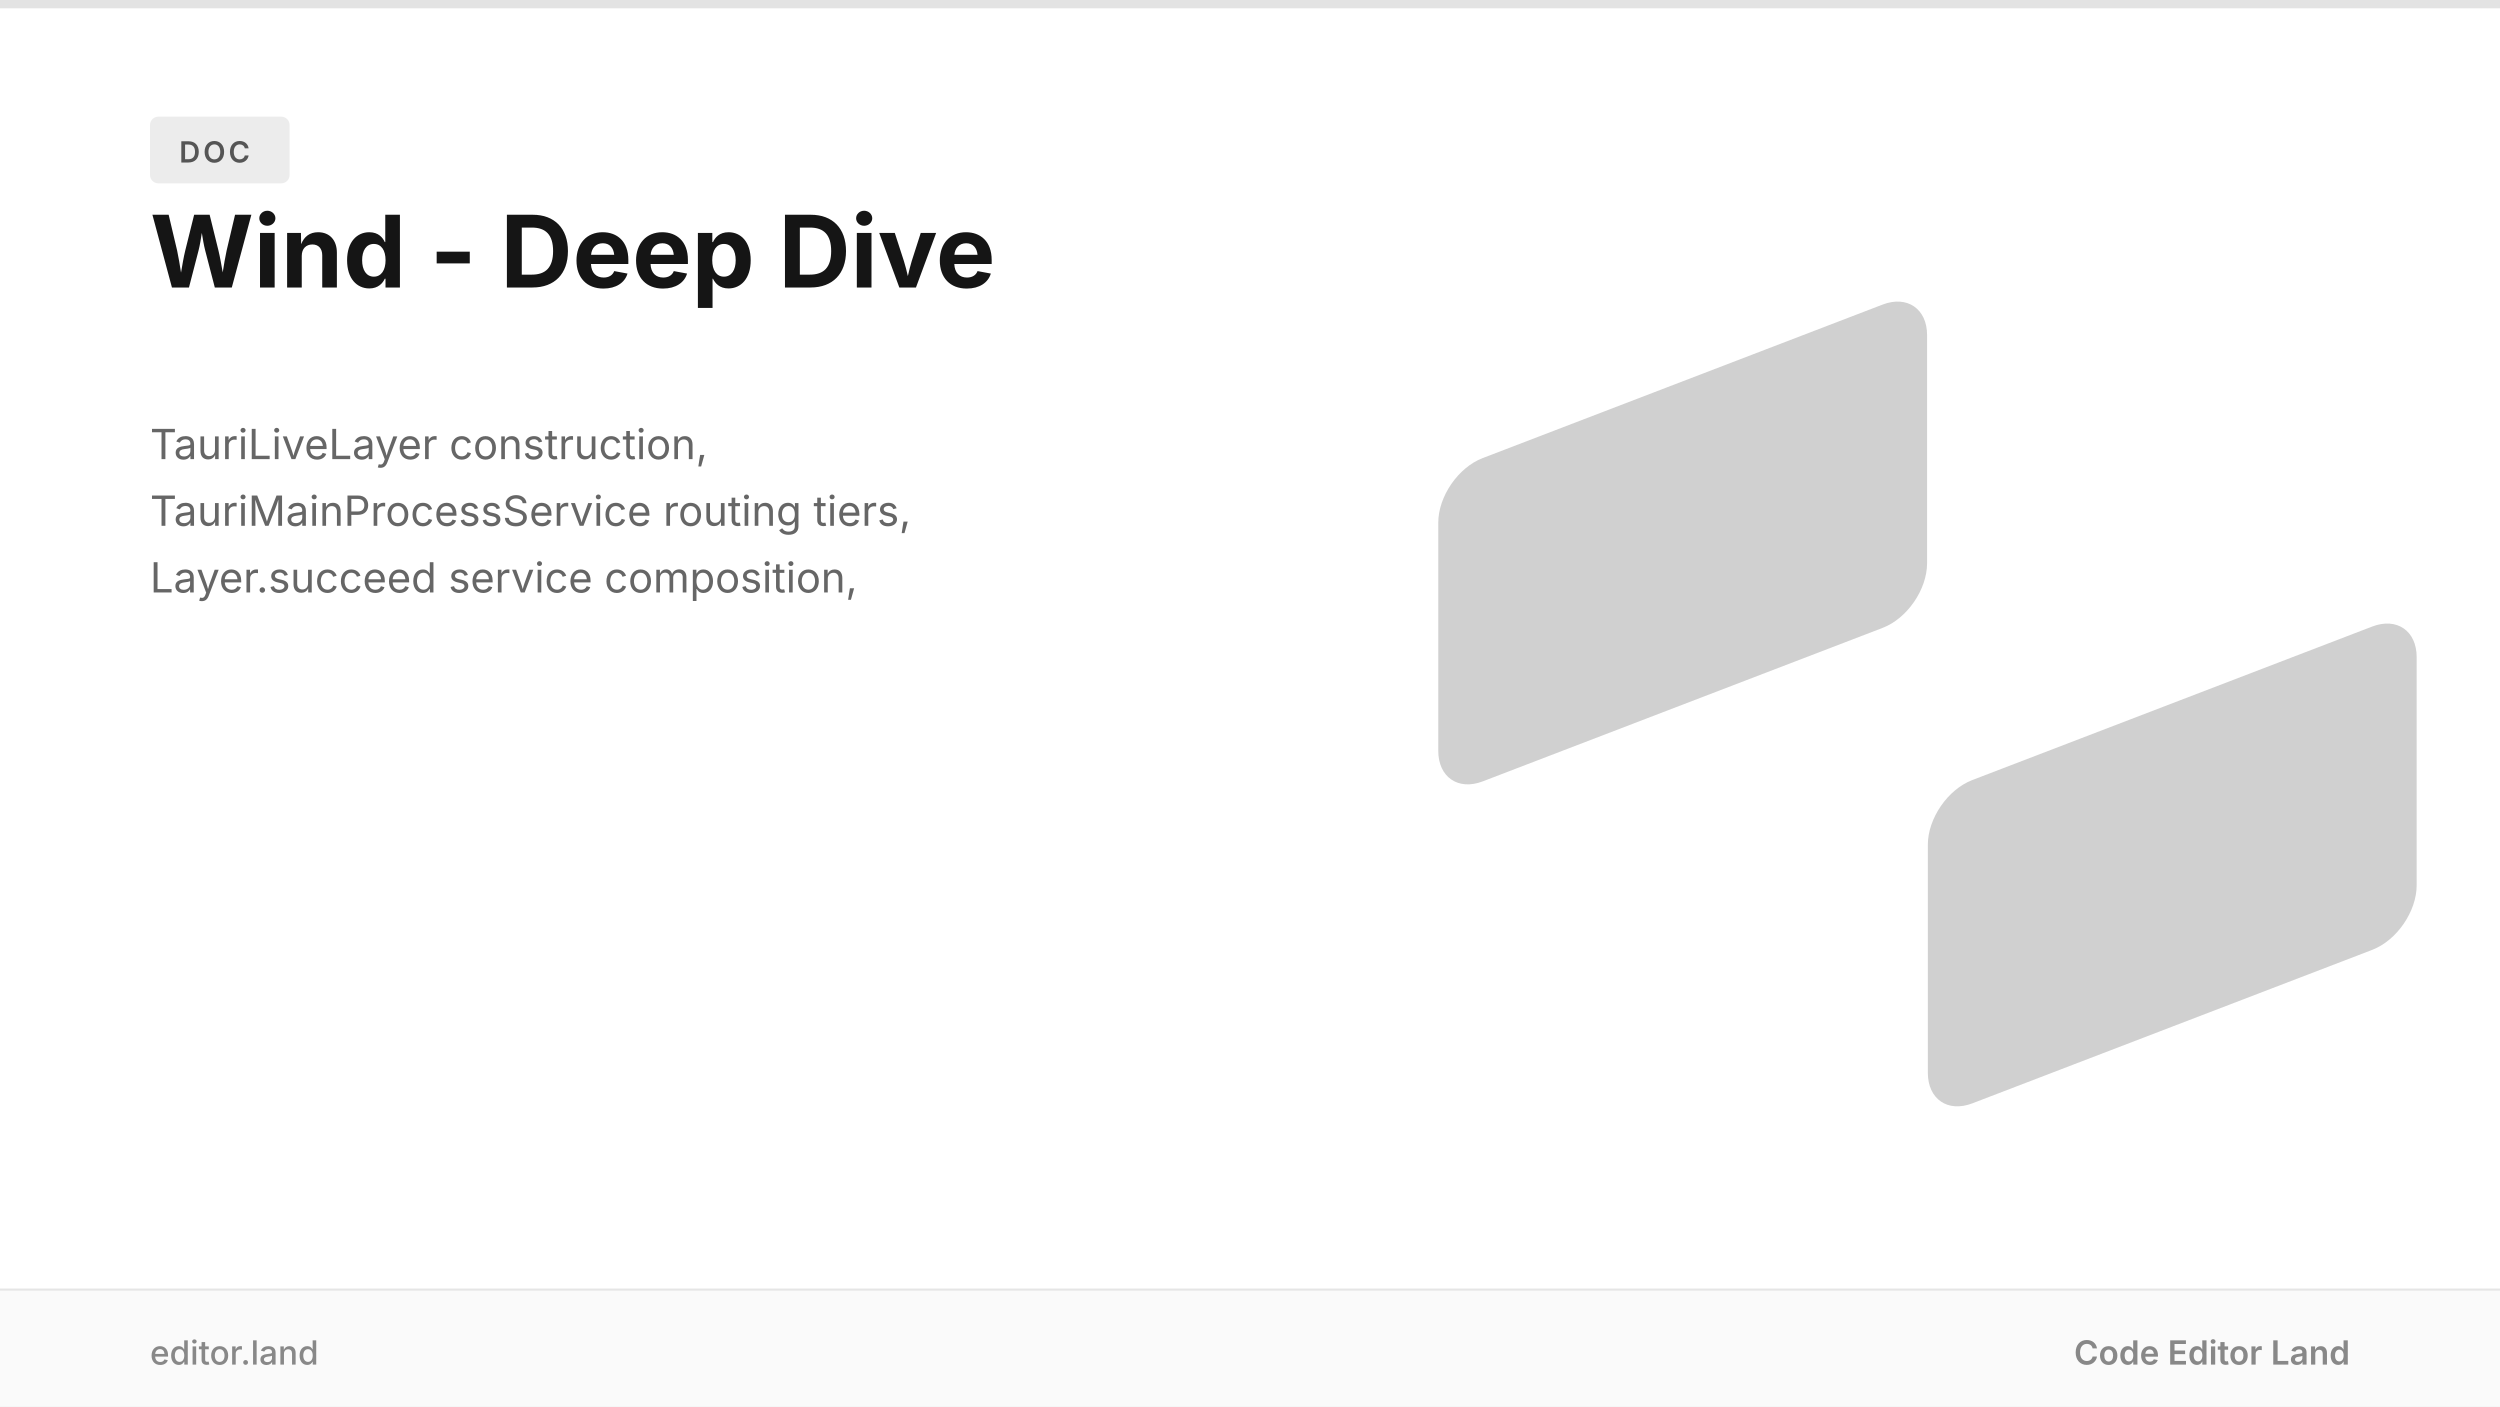
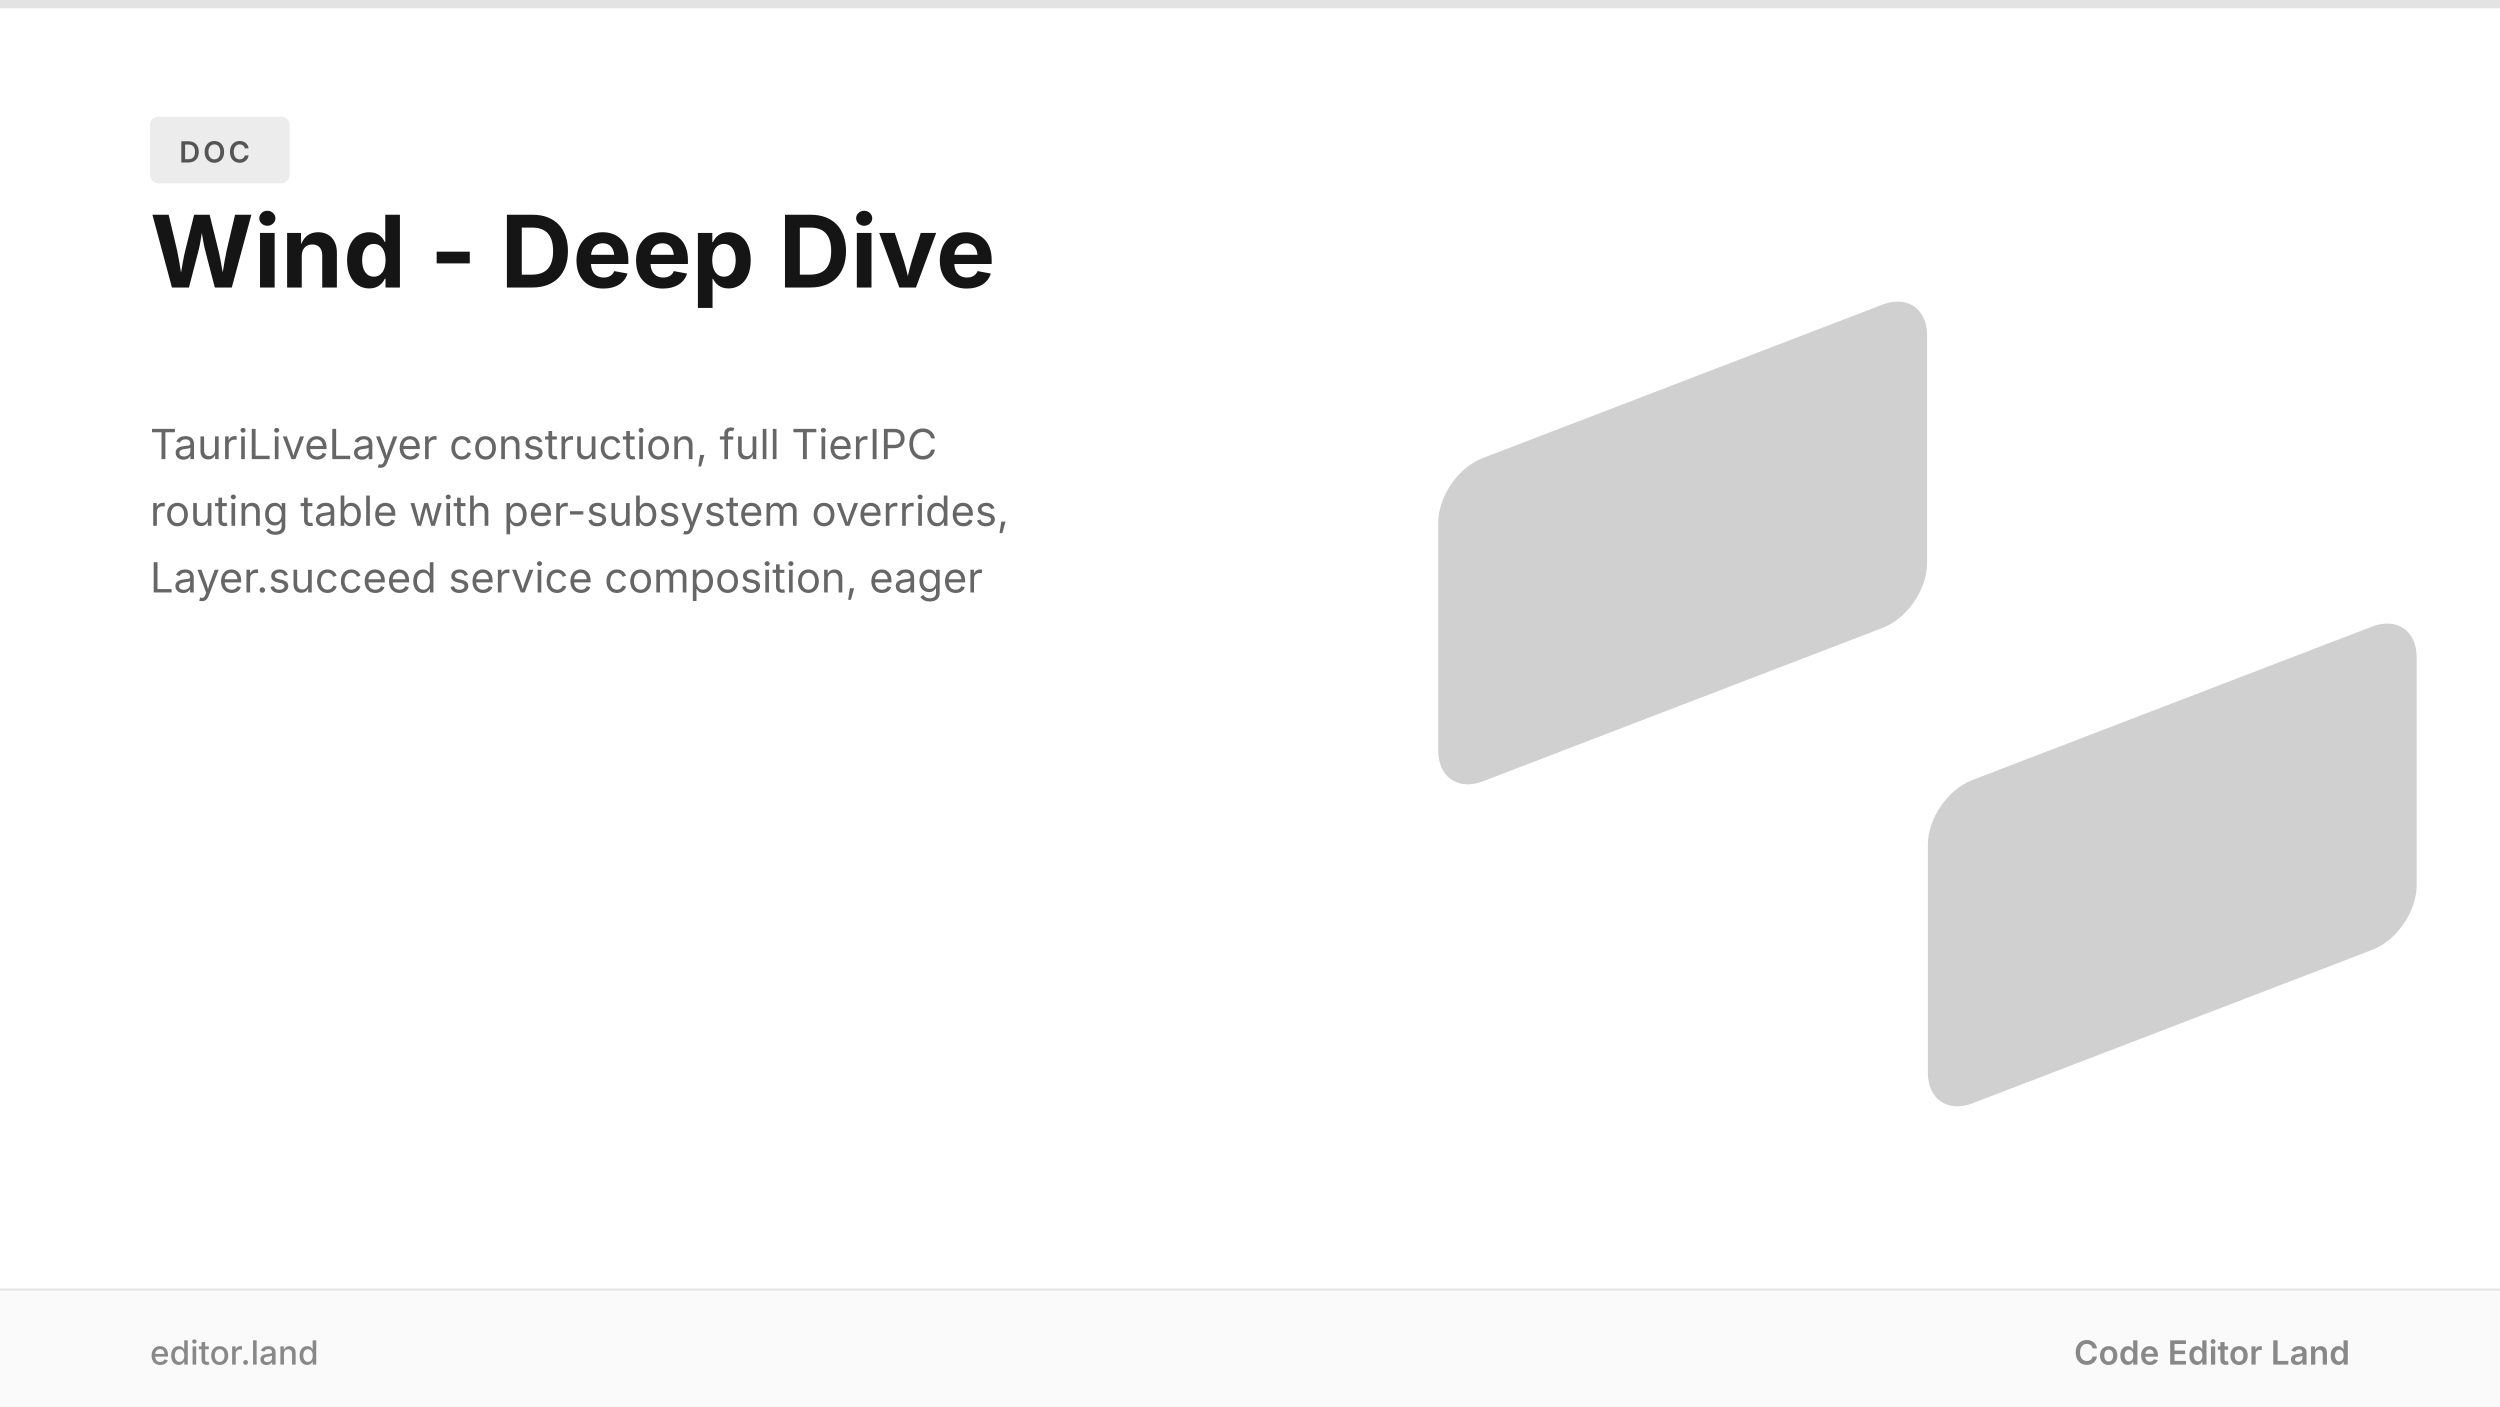
<svg xmlns="http://www.w3.org/2000/svg" width="1200" height="675" viewBox="0 0 1200 675">
  <path fill="#fff" d="M0 0h1200v675H0z" />
  <path fill="#151515" fill-opacity=".12" d="M0 0h1200v4H0z" />
  <rect width="1005.28" height="620.771" fill="#151515" fill-opacity=".2" rx="91.389" transform="matrix(-.2334 .08959 0 .25 925 138)" />
  <rect width="1005.28" height="620.771" fill="#151515" fill-opacity=".2" rx="91.389" transform="matrix(-.2334 .08959 0 .25 1160 292.55)" />
  <rect width="67" height="32" x="72" y="56" fill="#151515" fill-opacity=".08" rx="4" />
  <text x="86" y="78" fill="#555" font-family="system-ui, -apple-system, 'Segoe UI', sans-serif" font-size="14" font-weight="600" letter-spacing=".1em">DOC</text>
  <text x="72" y="138" fill="#151515" font-family="system-ui, -apple-system, 'Segoe UI', sans-serif" font-size="48" font-weight="700">Wind - Deep Dive</text>
-   <text x="72" y="220.4" fill="#666" font-family="system-ui, -apple-system, 'Segoe UI', sans-serif" font-size="20" font-weight="400">TauriLiveLayer construction,</text>
-   <text x="72" y="252.4" fill="#666" font-family="system-ui, -apple-system, 'Segoe UI', sans-serif" font-size="20" font-weight="400">TauriMainProcessService routing tiers,</text>
-   <text x="72" y="284.4" fill="#666" font-family="system-ui, -apple-system, 'Segoe UI', sans-serif" font-size="20" font-weight="400">Layer.succeed service composition,</text>
+   <text x="72" y="220.4" fill="#666" font-family="system-ui, -apple-system, 'Segoe UI', sans-serif" font-size="20" font-weight="400">TauriLiveLayer construction, full TierIPC</text>
+   <text x="72" y="252.4" fill="#666" font-family="system-ui, -apple-system, 'Segoe UI', sans-serif" font-size="20" font-weight="400">routing table with per-subsystem overrides,</text>
+   <text x="72" y="284.4" fill="#666" font-family="system-ui, -apple-system, 'Segoe UI', sans-serif" font-size="20" font-weight="400">Layer.succeed service composition, eager</text>
  <path fill="#fafafa" d="M0 619h1200v56H0z" />
  <path stroke="#e5e5e5" d="M0 619h1200" />
  <text x="72" y="655" fill="#888" font-family="system-ui, -apple-system, 'Segoe UI', sans-serif" font-size="16" font-weight="500">editor.land</text>
  <text x="1128" y="655" fill="#888" font-family="system-ui, -apple-system, 'Segoe UI', sans-serif" font-size="16" font-weight="600" text-anchor="end">Code Editor Land</text>
</svg>
